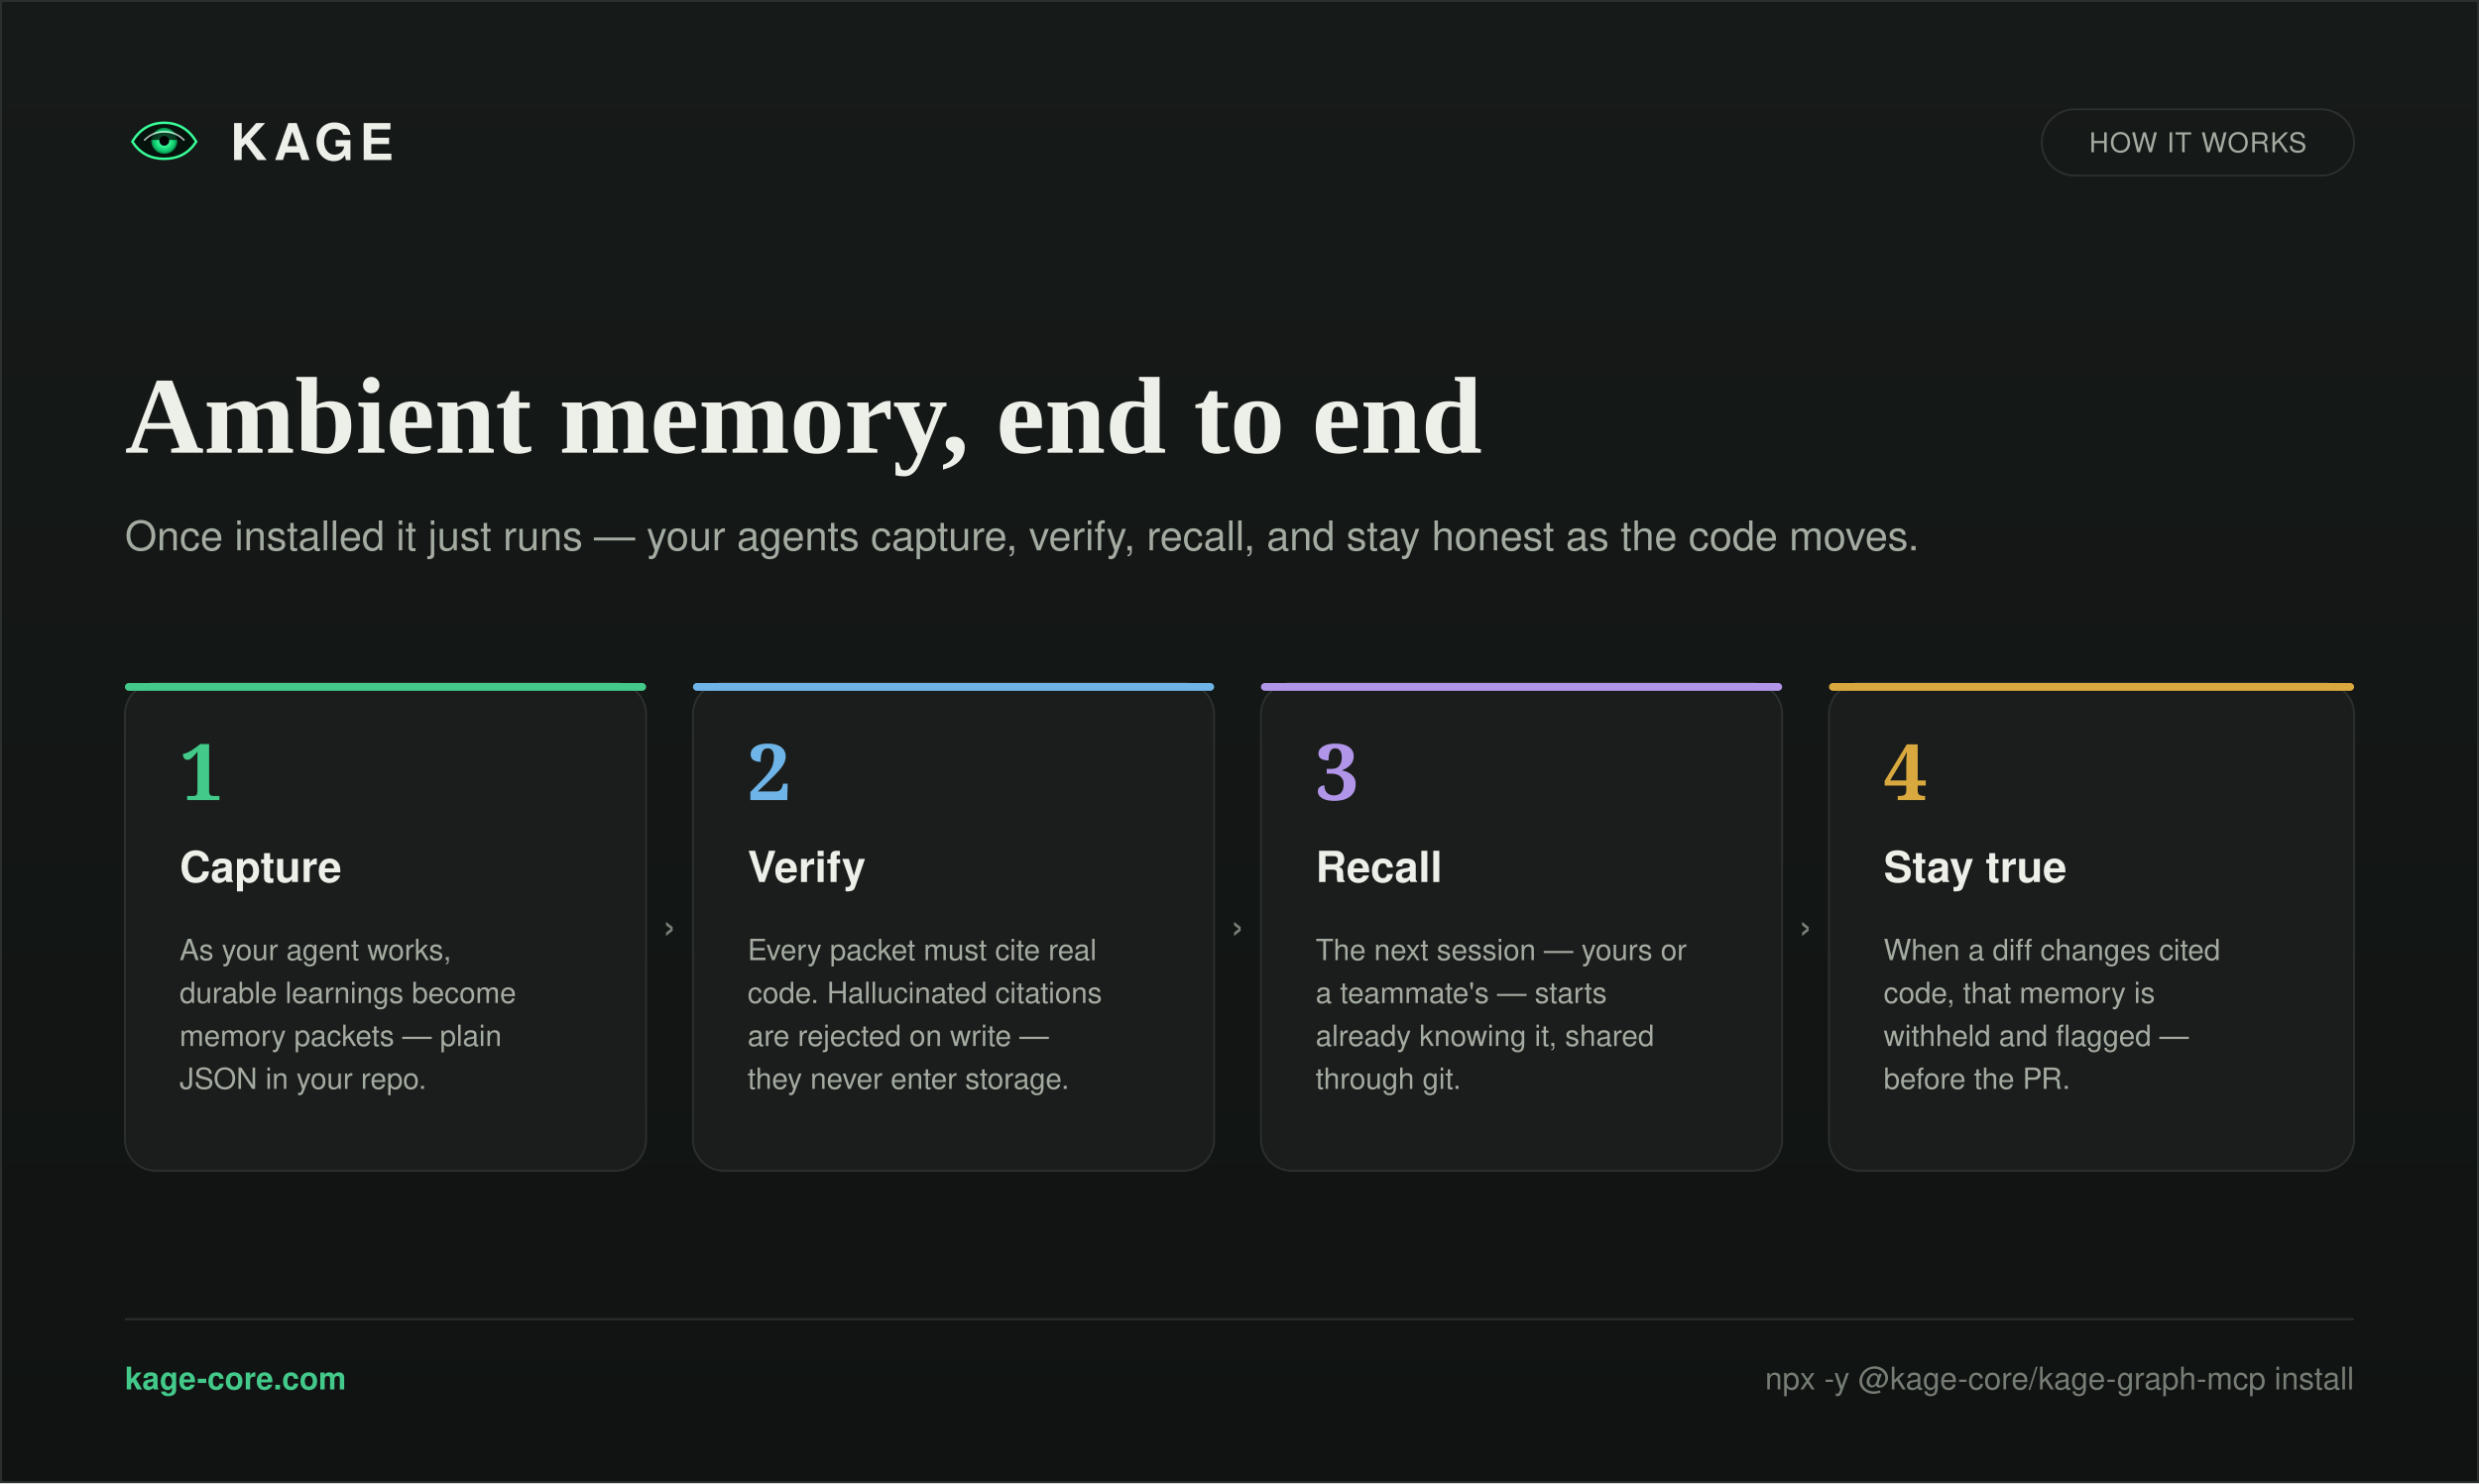
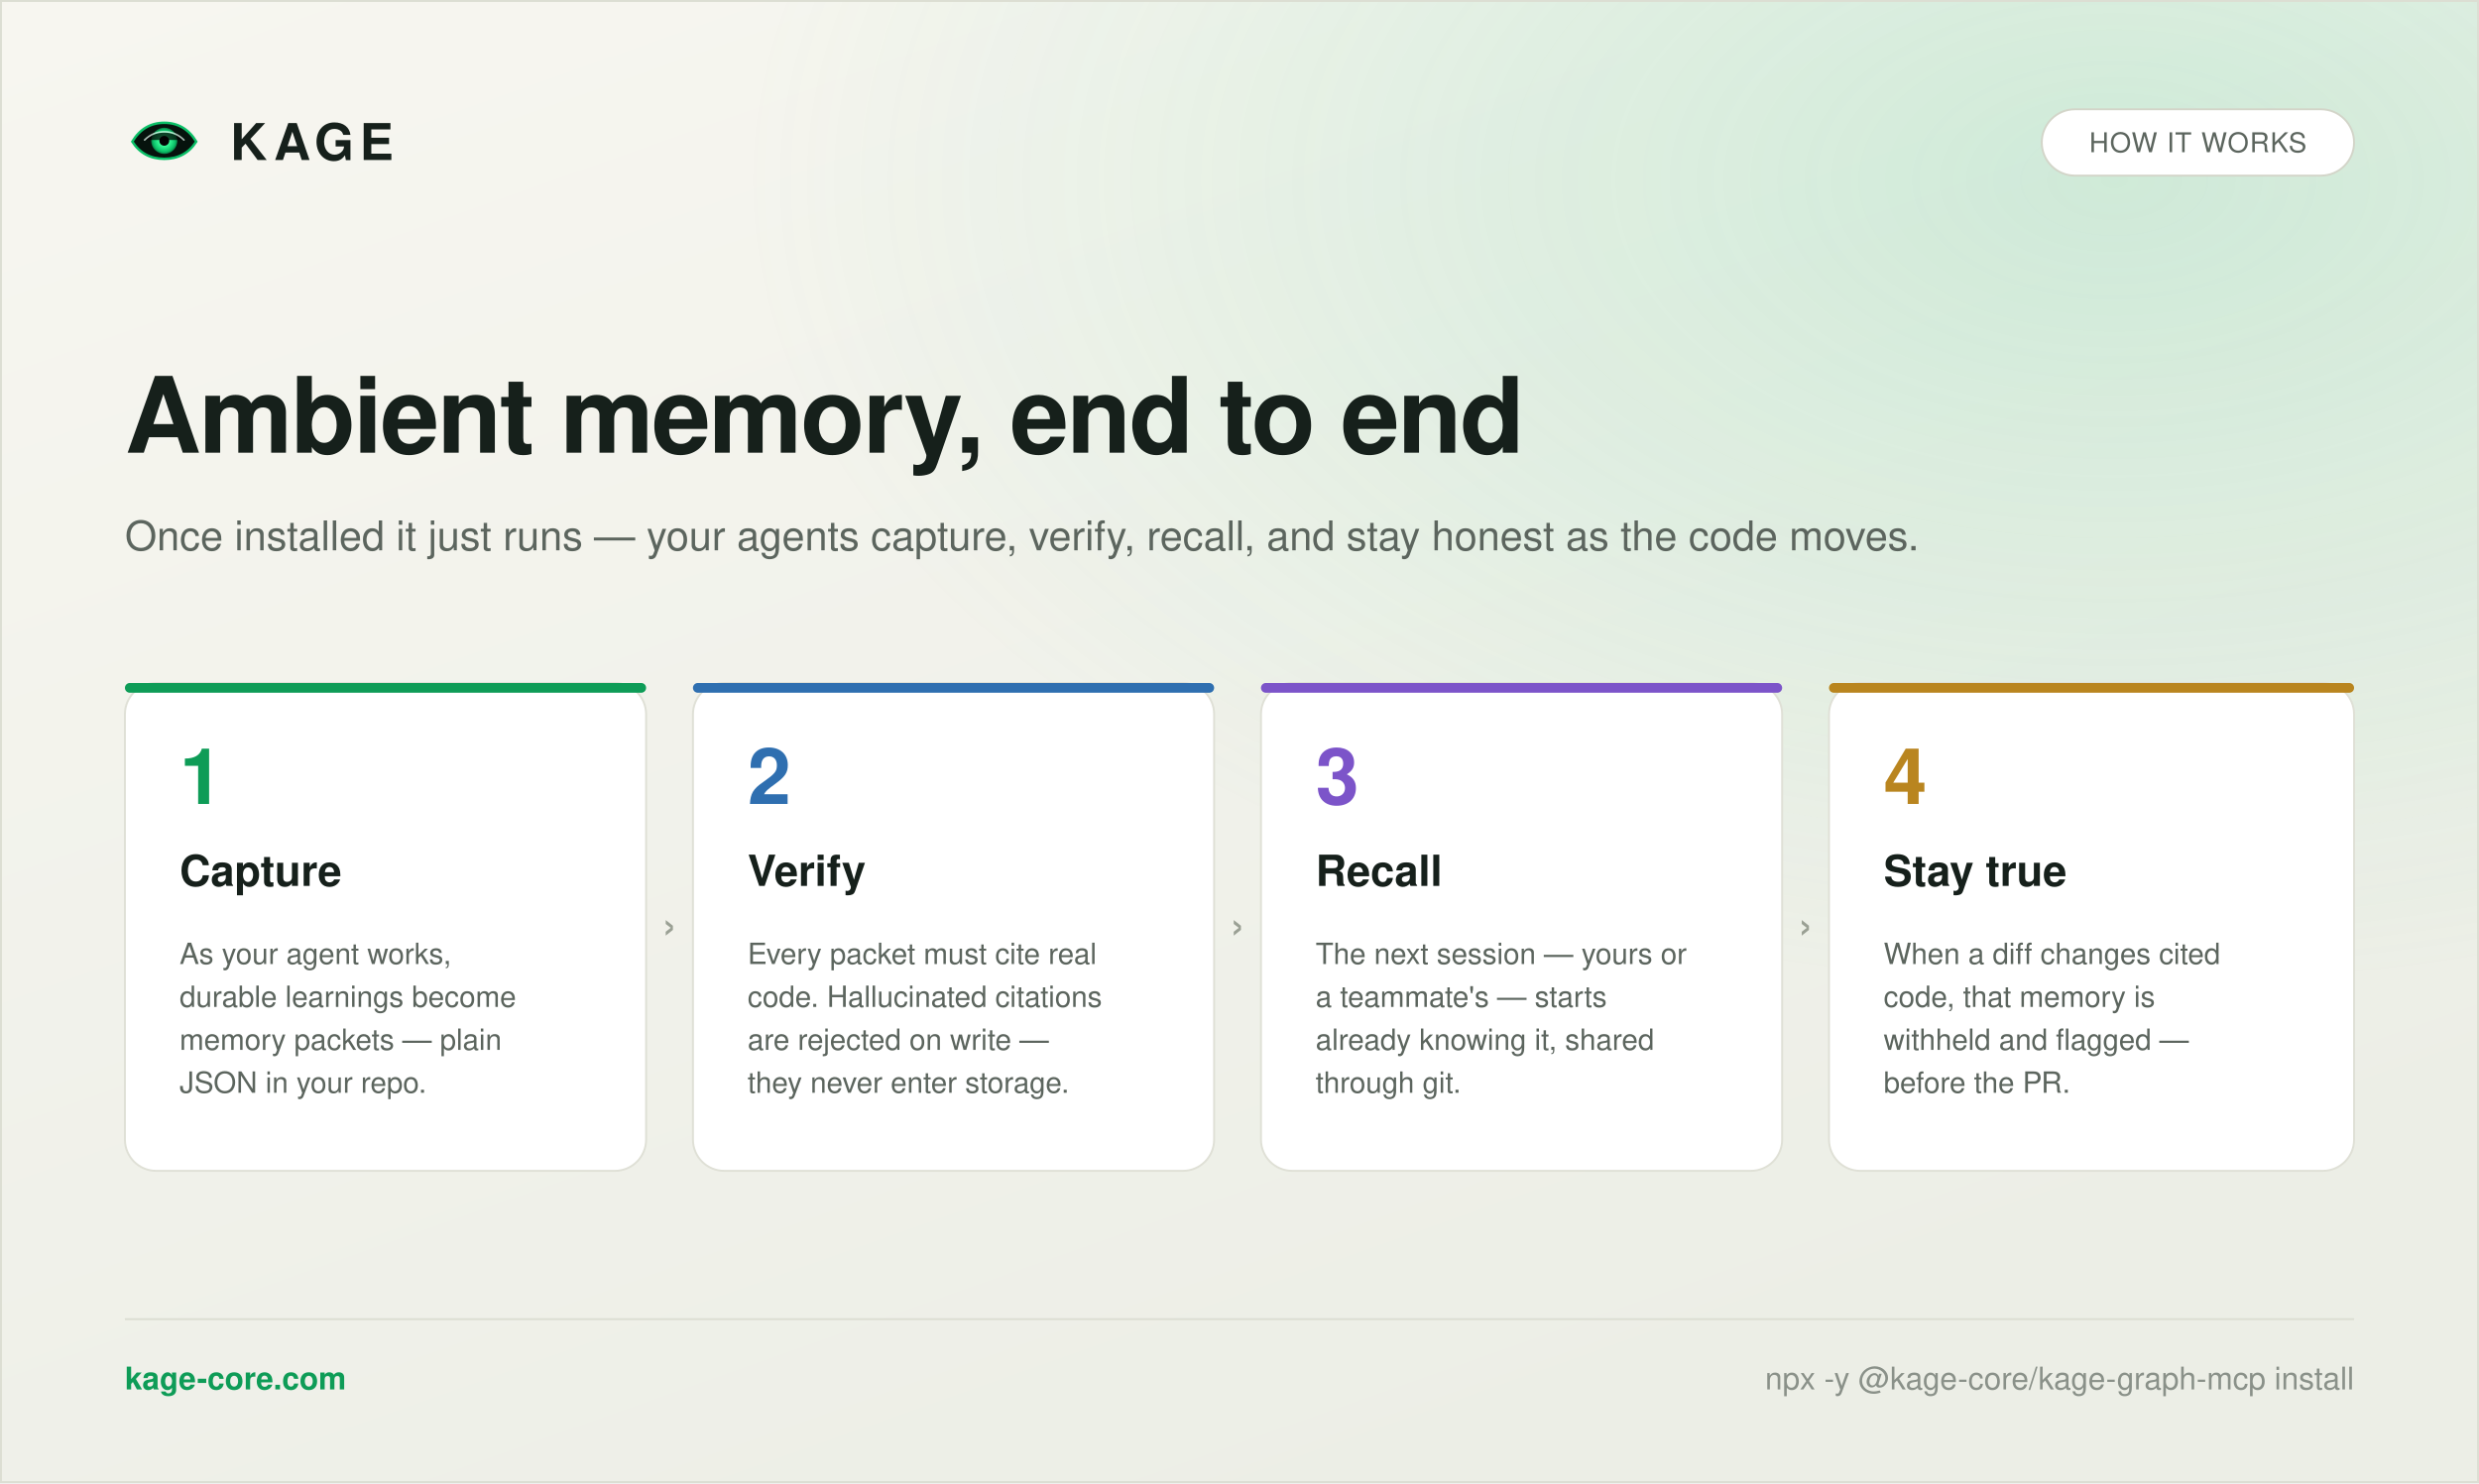
<svg xmlns="http://www.w3.org/2000/svg" width="1270" height="760" viewBox="0 0 1270 760" font-family="-apple-system, BlinkMacSystemFont, 'Segoe UI', Helvetica, Arial, sans-serif">
  <defs>
    <radialGradient id="iris" cx="50%" cy="50%" r="58%">
      <stop offset="0" stop-color="#eafff4" />
      <stop offset="0.32" stop-color="#39ff9a" />
      <stop offset="0.72" stop-color="#0bbf67" />
      <stop offset="1" stop-color="#06351f" />
    </radialGradient>
-     <linearGradient id="bg3" x1="0" y1="0" x2="0" y2="1">
-       <stop offset="0" stop-color="#161a18" />
-       <stop offset="1" stop-color="#101312" />
+     <linearGradient id="paper" x1="0" y1="0" x2="0.6" y2="1">
+       <stop offset="0" stop-color="#f7f6f0" />
+       <stop offset="1" stop-color="#eceee6" />
    </linearGradient>
+     <radialGradient id="glow" cx="85%" cy="12%" r="55%">
+       <stop offset="0" stop-color="#43c98a" stop-opacity="0.20" />
+       <stop offset="1" stop-color="#43c98a" stop-opacity="0" />
+     </radialGradient>
  </defs>
-   <rect x="0" y="0" width="1270" height="760" fill="url(#bg3)" />
-   <rect x="0.5" y="0.5" width="1269" height="759" fill="none" stroke="#2c302c" />
+   <rect x="0" y="0" width="1270" height="760" fill="url(#paper)" />
+   <rect x="0" y="0" width="1270" height="760" fill="url(#glow)" />
+   <rect x="0.5" y="0.5" width="1269" height="759" fill="none" stroke="#dcded3" />
  <g transform="translate(64,52) scale(0.42)">
-     <path d="M9 49c9-15 22-23 39-23s30 8 39 23c-9 14-22 21-39 21S18 63 9 49Z" fill="#06130d" stroke="#39ff9a" stroke-width="3" />
+     <path d="M9 49c9-15 22-23 39-23s30 8 39 23c-9 14-22 21-39 21S18 63 9 49Z" fill="#06130d" stroke="#0bbf67" stroke-width="3" />
    <circle cx="48" cy="48" r="16" fill="url(#iris)" />
    <circle cx="48" cy="48" r="6" fill="#020405" />
    <path d="M24 47c7-7 15-10 24-10s17 3 24 10" stroke="#eafff4" stroke-width="2" stroke-linecap="round" opacity=".72" />
  </g>
-   <text x="118" y="82" font-size="26" font-weight="700" letter-spacing="3" fill="#edefe9">KAGE</text>
-   <rect x="1046" y="56" width="160" height="34" rx="17" fill="none" stroke="#2c302c" />
-   <text x="1126" y="78" text-anchor="middle" font-size="14" letter-spacing="0.5" fill="#a4aba1">HOW IT WORKS</text>
-   <text x="64" y="232" font-family="Georgia, 'Times New Roman', serif" font-size="56" font-weight="700" fill="#edefe9">Ambient memory, end to end</text>
-   <text x="64" y="282" font-size="21" fill="#a4aba1">Once installed it just runs — your agents capture, verify, recall, and stay honest as the code moves.</text>
+   <text x="118" y="82" font-size="26" font-weight="800" letter-spacing="3" fill="#16201b">KAGE</text>
+   <rect x="1046" y="56" width="160" height="34" rx="17" fill="#ffffff" stroke="#d3d5c9" />
+   <text x="1126" y="78" text-anchor="middle" font-size="14" letter-spacing="0.5" fill="#5c655e">HOW IT WORKS</text>
+   <text x="64" y="232" font-size="54" font-weight="800" letter-spacing="-1" fill="#16201b">Ambient memory, end to end</text>
+   <text x="64" y="282" font-size="21" fill="#5c655e">Once installed it just runs — your agents capture, verify, recall, and stay honest as the code moves.</text>
  <g>
-     <rect x="64" y="350" width="267" height="250" rx="16" fill="#1a1d1b" stroke="#2c302c" />
-     <rect x="64" y="350" width="267" height="4" rx="2" fill="#43c98a" />
-     <text x="92" y="410" font-family="Georgia, serif" font-size="40" font-weight="700" fill="#43c98a">1</text>
-     <text x="92" y="452" font-size="22" font-weight="700" fill="#edefe9">Capture</text>
-     <text x="92" y="492" font-size="15" fill="#a4aba1">As your agent works,</text>
-     <text x="92" y="514" font-size="15" fill="#a4aba1">durable learnings become</text>
-     <text x="92" y="536" font-size="15" fill="#a4aba1">memory packets — plain</text>
-     <text x="92" y="558" font-size="15" fill="#a4aba1">JSON in your repo.</text>
+     <rect x="64" y="350" width="267" height="250" rx="16" fill="#ffffff" stroke="#dfe0d6" />
+     <rect x="64" y="350" width="267" height="5" rx="2.5" fill="#0e9c57" />
+     <text x="92" y="412" font-size="40" font-weight="800" fill="#0e9c57">1</text>
+     <text x="92" y="454" font-size="22" font-weight="700" fill="#16201b">Capture</text>
+     <text x="92" y="494" font-size="15" fill="#5c655e">As your agent works,</text>
+     <text x="92" y="516" font-size="15" fill="#5c655e">durable learnings become</text>
+     <text x="92" y="538" font-size="15" fill="#5c655e">memory packets — plain</text>
+     <text x="92" y="560" font-size="15" fill="#5c655e">JSON in your repo.</text>
  </g>
  <g>
-     <rect x="355" y="350" width="267" height="250" rx="16" fill="#1a1d1b" stroke="#2c302c" />
-     <rect x="355" y="350" width="267" height="4" rx="2" fill="#6fb4e8" />
-     <text x="383" y="410" font-family="Georgia, serif" font-size="40" font-weight="700" fill="#6fb4e8">2</text>
-     <text x="383" y="452" font-size="22" font-weight="700" fill="#edefe9">Verify</text>
-     <text x="383" y="492" font-size="15" fill="#a4aba1">Every packet must cite real</text>
-     <text x="383" y="514" font-size="15" fill="#a4aba1">code. Hallucinated citations</text>
-     <text x="383" y="536" font-size="15" fill="#a4aba1">are rejected on write —</text>
-     <text x="383" y="558" font-size="15" fill="#a4aba1">they never enter storage.</text>
+     <rect x="355" y="350" width="267" height="250" rx="16" fill="#ffffff" stroke="#dfe0d6" />
+     <rect x="355" y="350" width="267" height="5" rx="2.5" fill="#2f6fb0" />
+     <text x="383" y="412" font-size="40" font-weight="800" fill="#2f6fb0">2</text>
+     <text x="383" y="454" font-size="22" font-weight="700" fill="#16201b">Verify</text>
+     <text x="383" y="494" font-size="15" fill="#5c655e">Every packet must cite real</text>
+     <text x="383" y="516" font-size="15" fill="#5c655e">code. Hallucinated citations</text>
+     <text x="383" y="538" font-size="15" fill="#5c655e">are rejected on write —</text>
+     <text x="383" y="560" font-size="15" fill="#5c655e">they never enter storage.</text>
  </g>
  <g>
-     <rect x="646" y="350" width="267" height="250" rx="16" fill="#1a1d1b" stroke="#2c302c" />
-     <rect x="646" y="350" width="267" height="4" rx="2" fill="#b095e8" />
-     <text x="674" y="410" font-family="Georgia, serif" font-size="40" font-weight="700" fill="#b095e8">3</text>
-     <text x="674" y="452" font-size="22" font-weight="700" fill="#edefe9">Recall</text>
-     <text x="674" y="492" font-size="15" fill="#a4aba1">The next session — yours or</text>
-     <text x="674" y="514" font-size="15" fill="#a4aba1">a teammate's — starts</text>
-     <text x="674" y="536" font-size="15" fill="#a4aba1">already knowing it, shared</text>
-     <text x="674" y="558" font-size="15" fill="#a4aba1">through git.</text>
+     <rect x="646" y="350" width="267" height="250" rx="16" fill="#ffffff" stroke="#dfe0d6" />
+     <rect x="646" y="350" width="267" height="5" rx="2.5" fill="#7c54c9" />
+     <text x="674" y="412" font-size="40" font-weight="800" fill="#7c54c9">3</text>
+     <text x="674" y="454" font-size="22" font-weight="700" fill="#16201b">Recall</text>
+     <text x="674" y="494" font-size="15" fill="#5c655e">The next session — yours or</text>
+     <text x="674" y="516" font-size="15" fill="#5c655e">a teammate's — starts</text>
+     <text x="674" y="538" font-size="15" fill="#5c655e">already knowing it, shared</text>
+     <text x="674" y="560" font-size="15" fill="#5c655e">through git.</text>
  </g>
  <g>
-     <rect x="937" y="350" width="269" height="250" rx="16" fill="#1a1d1b" stroke="#2c302c" />
-     <rect x="937" y="350" width="269" height="4" rx="2" fill="#d9a93f" />
-     <text x="965" y="410" font-family="Georgia, serif" font-size="40" font-weight="700" fill="#d9a93f">4</text>
-     <text x="965" y="452" font-size="22" font-weight="700" fill="#edefe9">Stay true</text>
-     <text x="965" y="492" font-size="15" fill="#a4aba1">When a diff changes cited</text>
-     <text x="965" y="514" font-size="15" fill="#a4aba1">code, that memory is</text>
-     <text x="965" y="536" font-size="15" fill="#a4aba1">withheld and flagged —</text>
-     <text x="965" y="558" font-size="15" fill="#a4aba1">before the PR.</text>
+     <rect x="937" y="350" width="269" height="250" rx="16" fill="#ffffff" stroke="#dfe0d6" />
+     <rect x="937" y="350" width="269" height="5" rx="2.5" fill="#b9851f" />
+     <text x="965" y="412" font-size="40" font-weight="800" fill="#b9851f">4</text>
+     <text x="965" y="454" font-size="22" font-weight="700" fill="#16201b">Stay true</text>
+     <text x="965" y="494" font-size="15" fill="#5c655e">When a diff changes cited</text>
+     <text x="965" y="516" font-size="15" fill="#5c655e">code, that memory is</text>
+     <text x="965" y="538" font-size="15" fill="#5c655e">withheld and flagged —</text>
+     <text x="965" y="560" font-size="15" fill="#5c655e">before the PR.</text>
  </g>
-   <g fill="#767d74">
-     <text x="343" y="482" text-anchor="middle" font-size="22">›</text>
-     <text x="634" y="482" text-anchor="middle" font-size="22">›</text>
-     <text x="925" y="482" text-anchor="middle" font-size="22">›</text>
+   <g fill="#9aa094">
+     <text x="343" y="482" text-anchor="middle" font-size="24">›</text>
+     <text x="634" y="482" text-anchor="middle" font-size="24">›</text>
+     <text x="925" y="482" text-anchor="middle" font-size="24">›</text>
  </g>
-   <line x1="64" y1="676" x2="1206" y2="676" stroke="#2c302c" />
-   <text x="64" y="712" font-size="16" font-weight="600" fill="#43c98a">kage-core.com</text>
-   <text x="1206" y="712" text-anchor="end" font-size="16" fill="#767d74">npx -y @kage-core/kage-graph-mcp install</text>
+   <line x1="64" y1="676" x2="1206" y2="676" stroke="#dcded3" />
+   <text x="64" y="712" font-size="16" font-weight="700" fill="#0e9c57">kage-core.com</text>
+   <text x="1206" y="712" text-anchor="end" font-size="16" fill="#8a9189">npx -y @kage-core/kage-graph-mcp install</text>
</svg>
